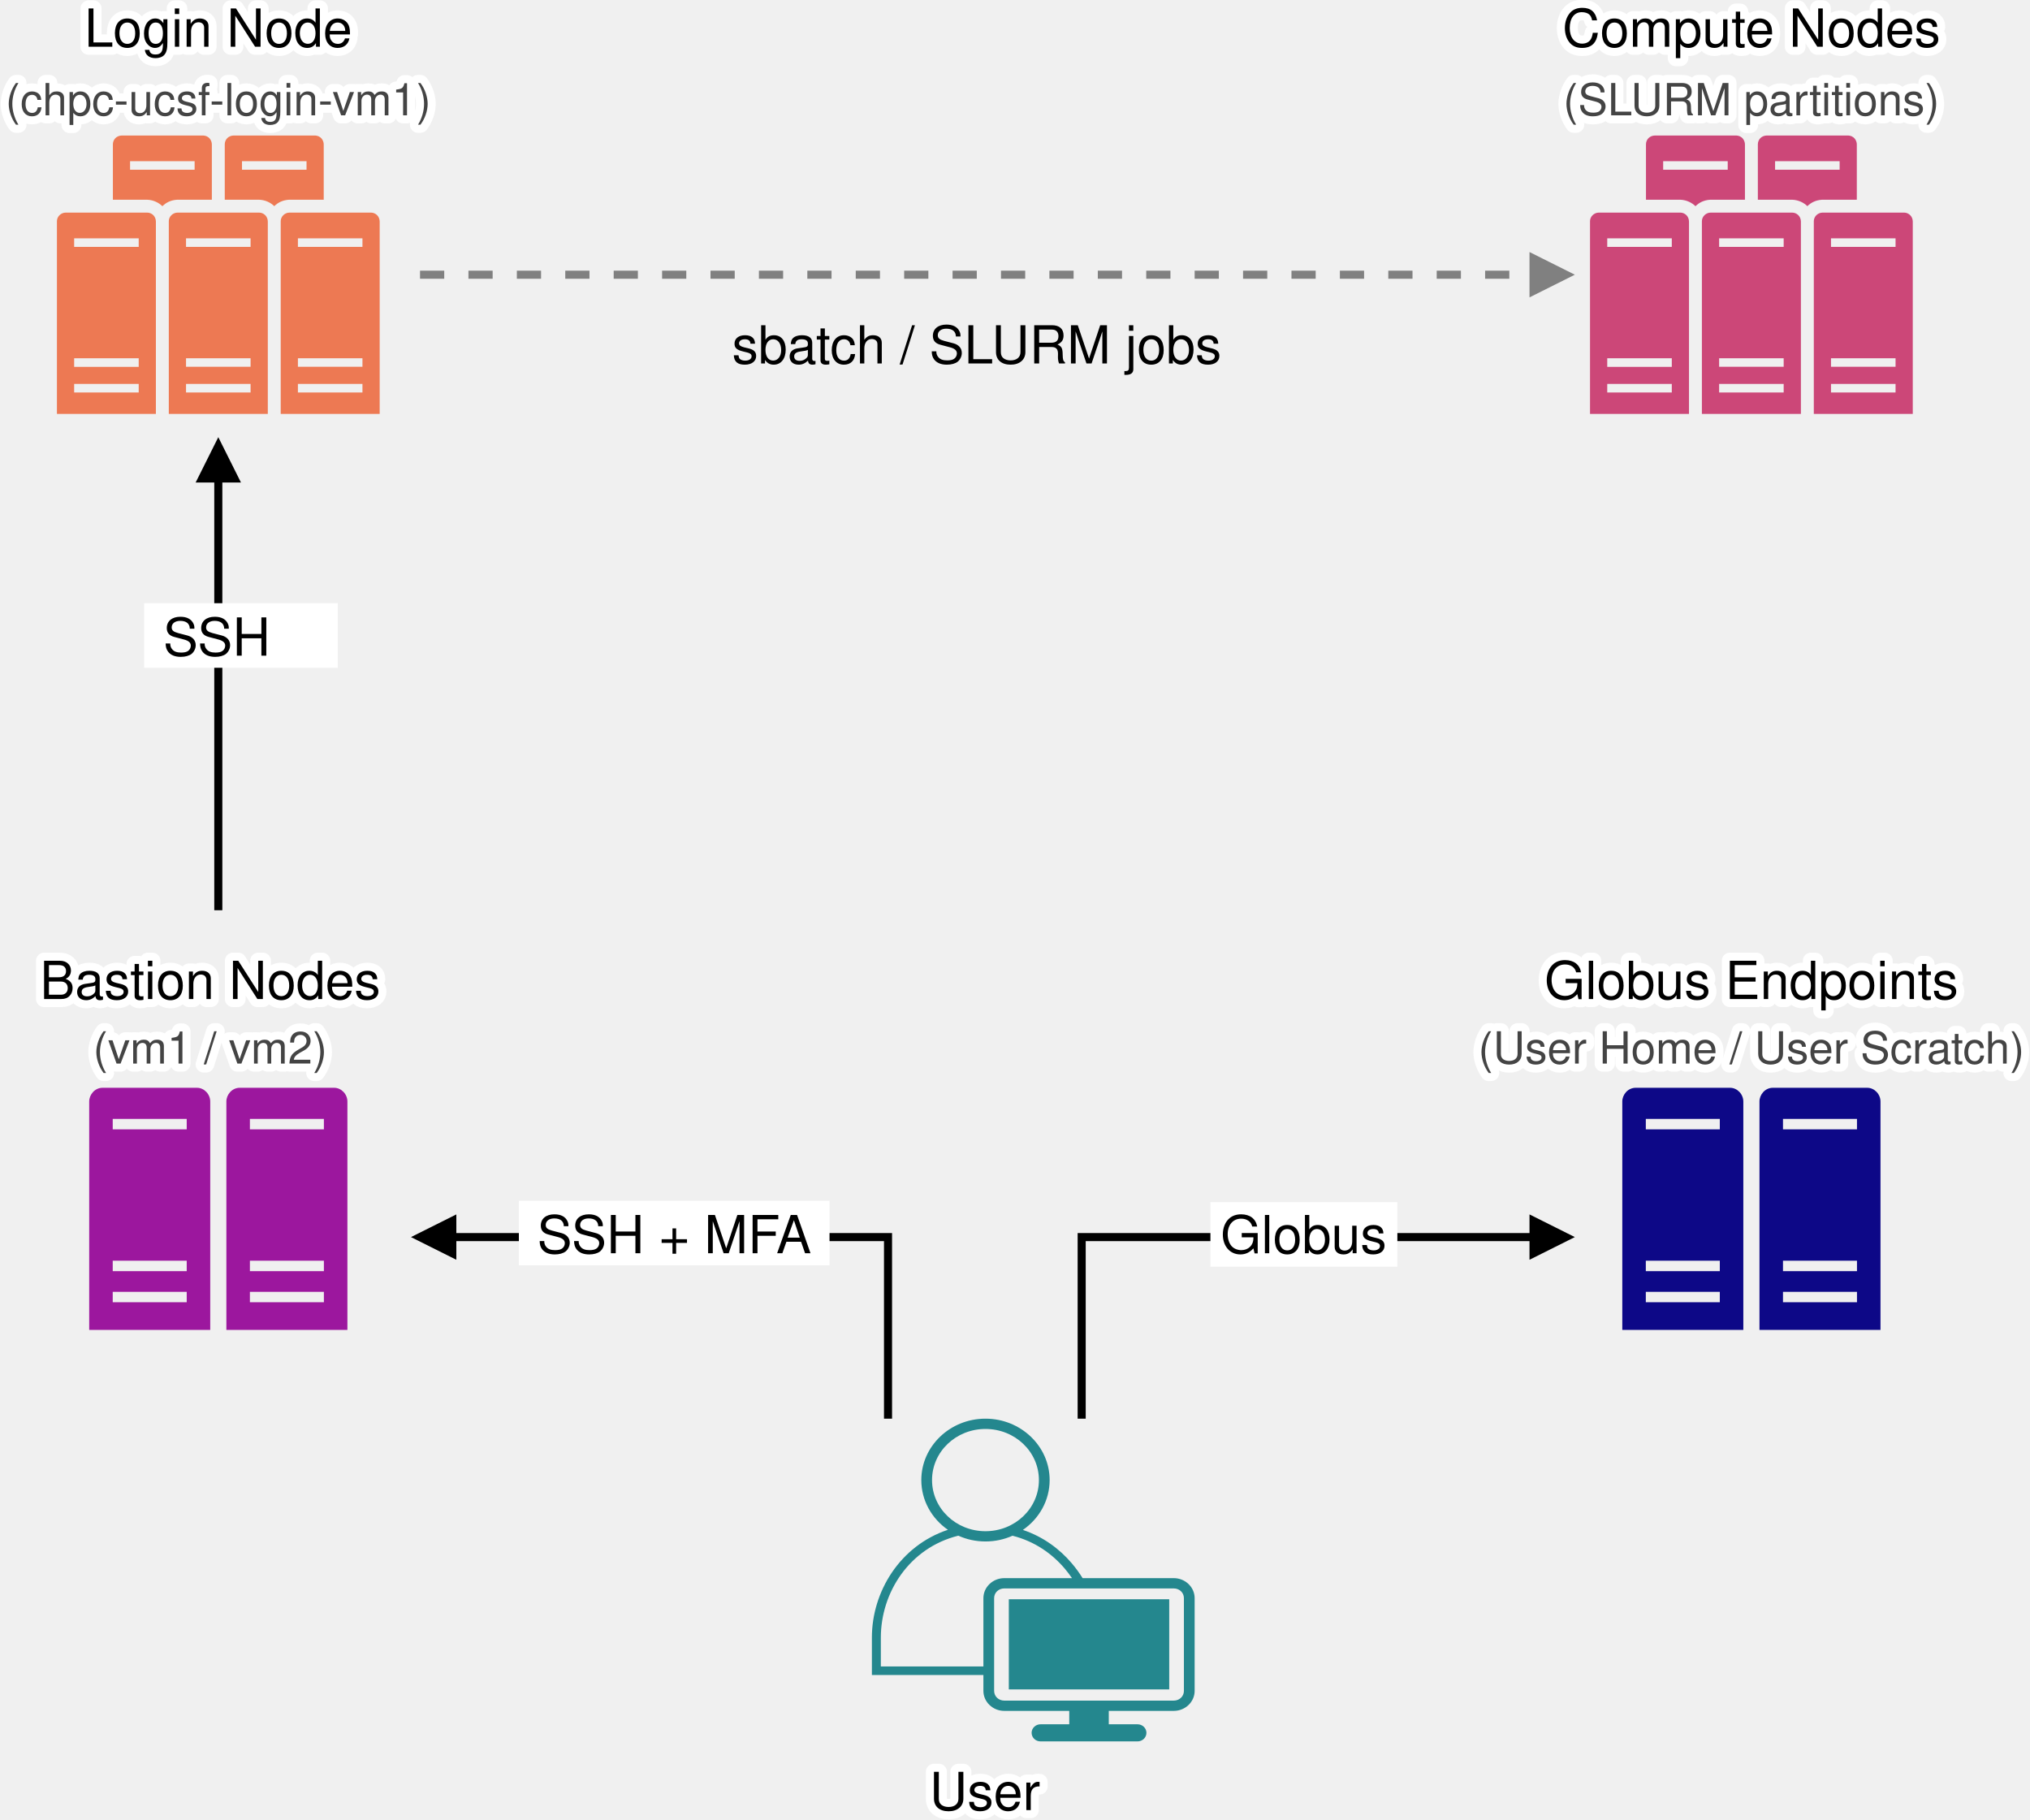
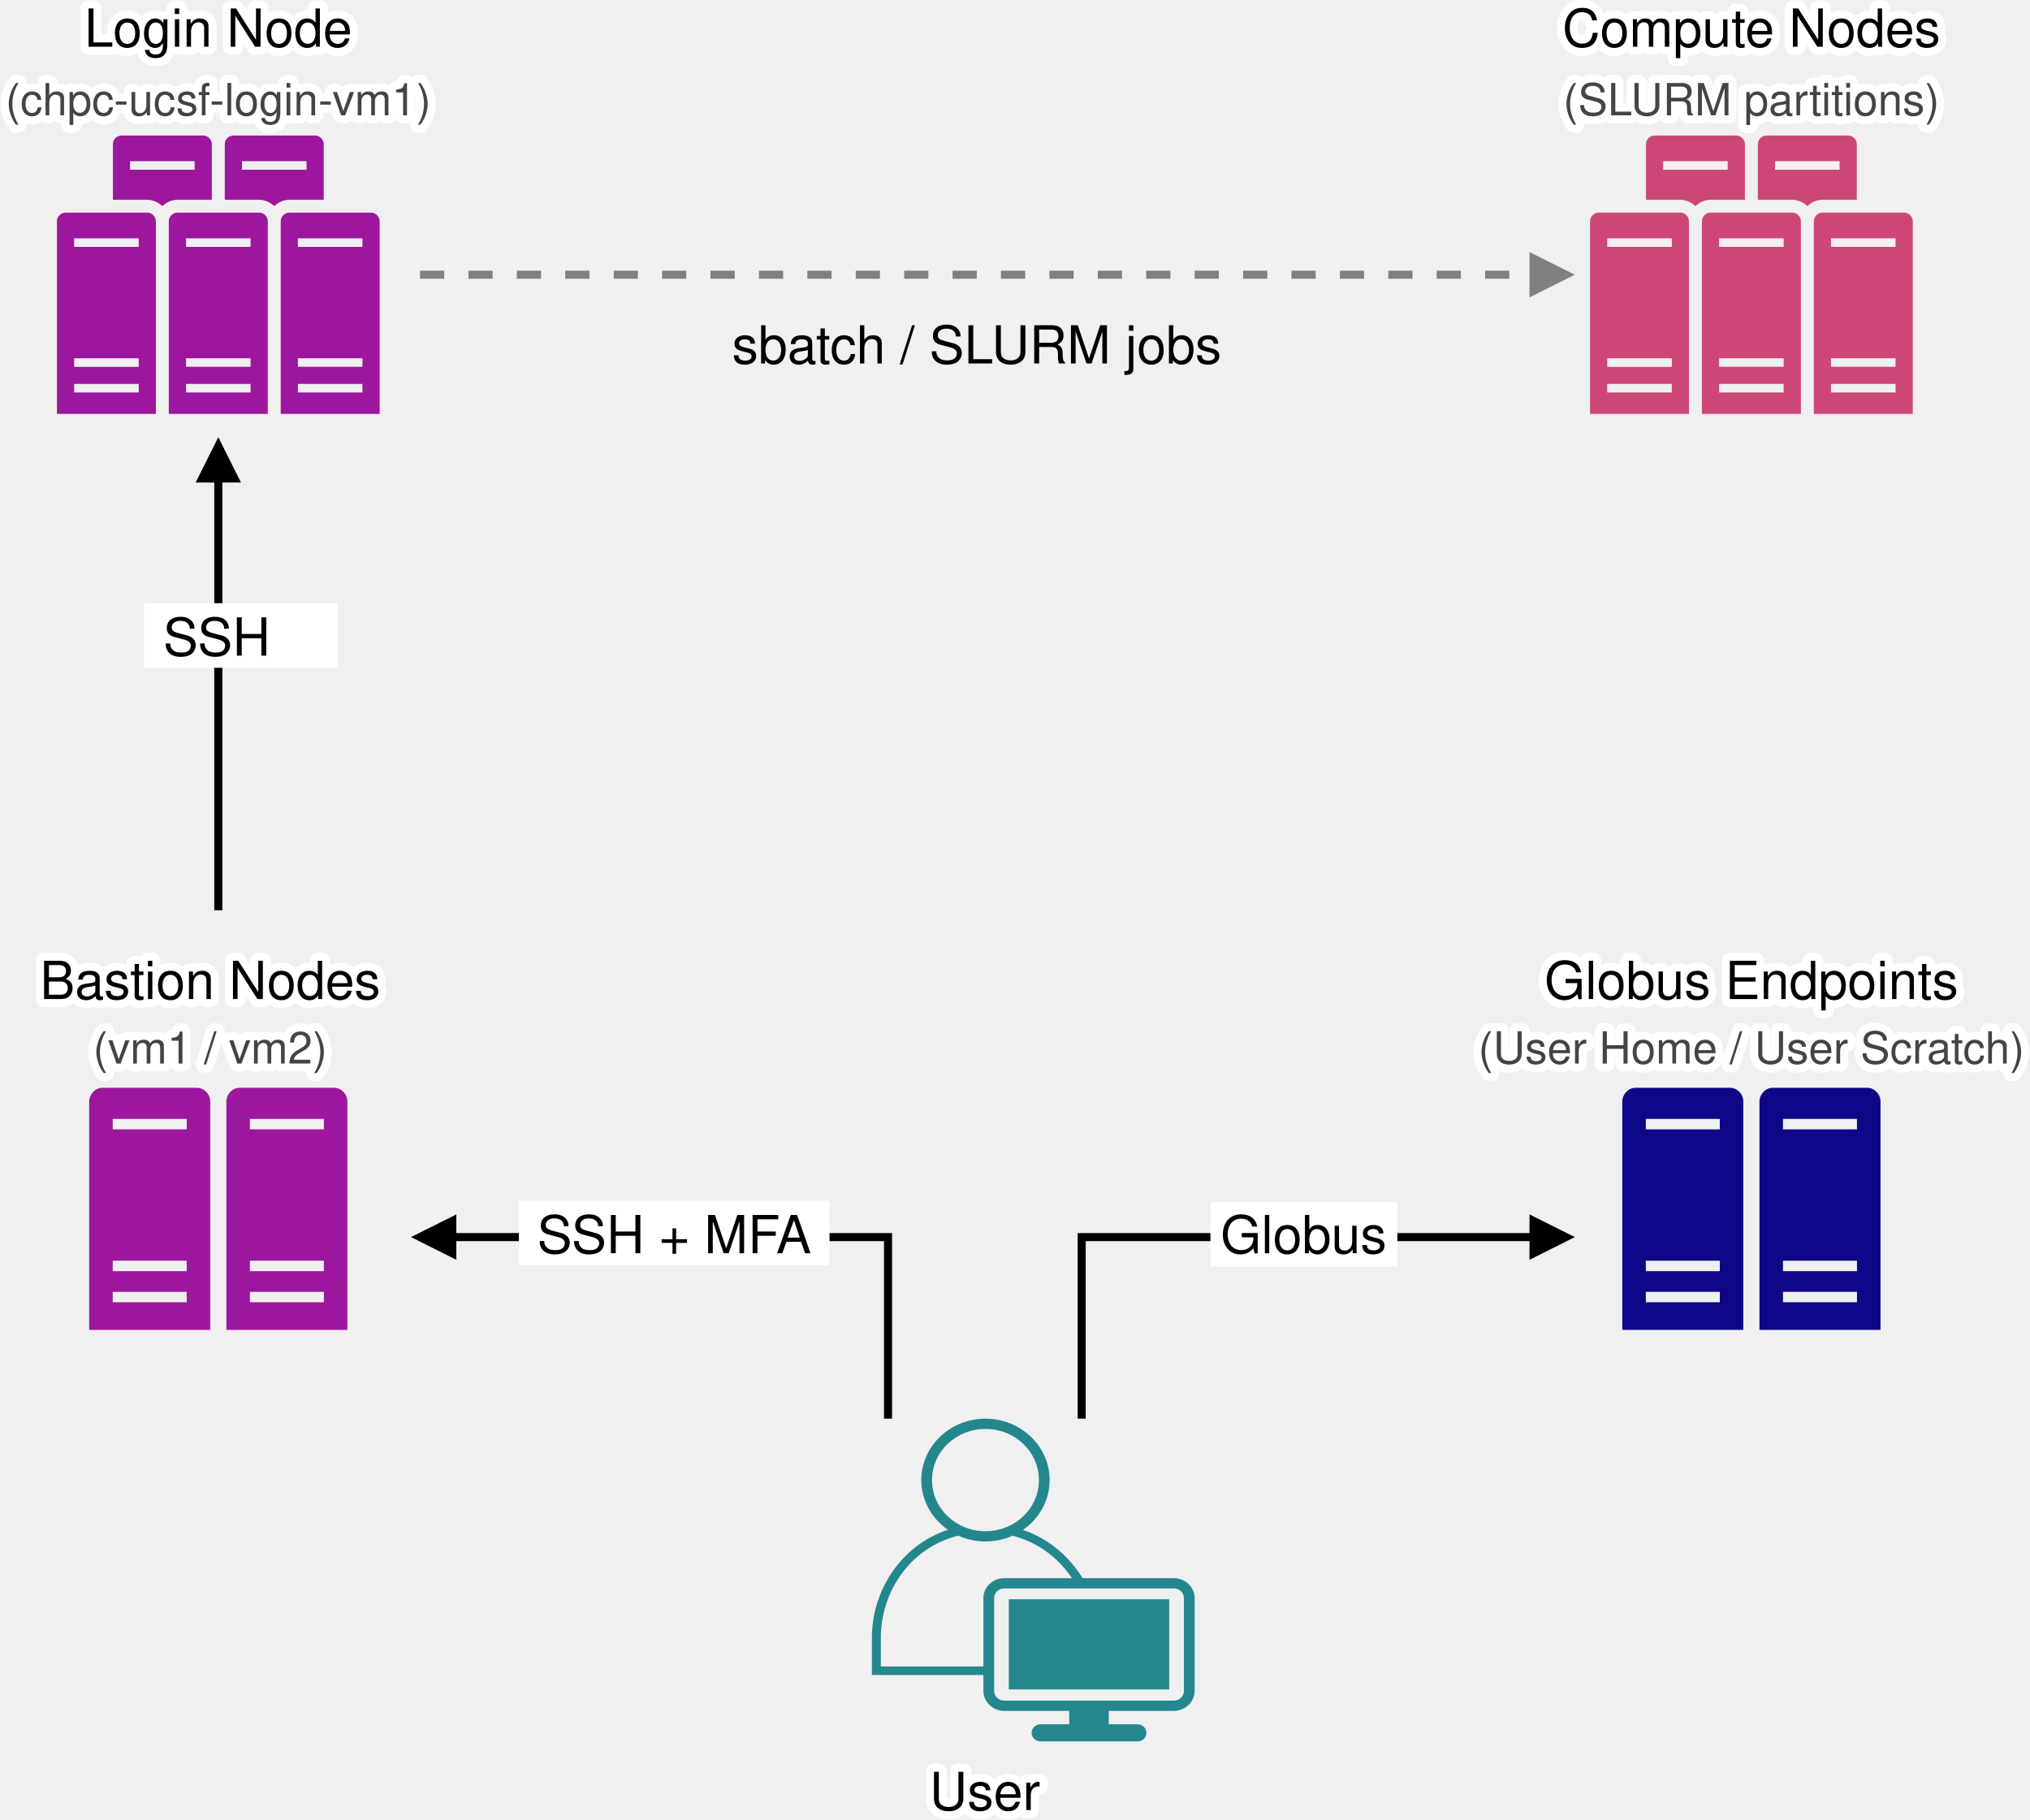
<svg xmlns="http://www.w3.org/2000/svg" version="1.1" width="503.166" height="450.839" viewBox="80 0 503.166 450.839" content="&lt;mxfile host=&quot;app.diagrams.net&quot; agent=&quot;Claude&quot; version=&quot;24.0.0&quot;&gt;&#10;  &lt;diagram name=&quot;CoreHPC&quot; id=&quot;corehpc-1&quot;&gt;&#10;    &lt;mxGraphModel dx=&quot;1422&quot; dy=&quot;800&quot; grid=&quot;1&quot; gridSize=&quot;10&quot; guides=&quot;1&quot; tooltips=&quot;1&quot;&#10;                  connect=&quot;1&quot; arrows=&quot;1&quot; fold=&quot;1&quot; page=&quot;1&quot; pageScale=&quot;1&quot;&#10;                  pageWidth=&quot;850&quot; pageHeight=&quot;1100&quot; math=&quot;0&quot; shadow=&quot;0&quot;&gt;&#10;      &lt;root&gt;&#10;        &lt;mxCell id=&quot;0&quot;/&gt;&#10;        &lt;mxCell id=&quot;1&quot; parent=&quot;0&quot;/&gt;&#10;        &lt;mxCell id=&quot;login&quot; value=&quot;Login Node&#10;(chpc-ucsf-login-vm1)&quot; style=&quot;sketch=0;pointerEvents=1;shadow=0;dashed=0;html=1;strokeColor=none;labelPosition=center;verticalLabelPosition=bottom;verticalAlign=top;outlineConnect=0;align=center;shape=mxgraph.office.servers.physical_host_farm;fillColor=#ED7953;fontSize=13;&quot; vertex=&quot;1&quot; parent=&quot;1&quot;&gt;&#10;          &lt;mxGeometry x=&quot;70&quot; y=&quot;70&quot; width=&quot;80&quot; height=&quot;69&quot; as=&quot;geometry&quot;/&gt;&#10;        &lt;/mxCell&gt;&#10;        &lt;mxCell id=&quot;compute&quot; value=&quot;Compute Nodes&#10;(SLURM partitions)&quot; style=&quot;sketch=0;pointerEvents=1;shadow=0;dashed=0;html=1;strokeColor=none;labelPosition=center;verticalLabelPosition=bottom;verticalAlign=top;outlineConnect=0;align=center;shape=mxgraph.office.servers.physical_host_farm;fillColor=#CC4778;fontSize=13;&quot; vertex=&quot;1&quot; parent=&quot;1&quot;&gt;&#10;          &lt;mxGeometry x=&quot;610&quot; y=&quot;70&quot; width=&quot;80&quot; height=&quot;69&quot; as=&quot;geometry&quot;/&gt;&#10;        &lt;/mxCell&gt;&#10;        &lt;mxCell id=&quot;bastion_g&quot; value=&quot;&quot; style=&quot;group;fontSize=13;&quot; vertex=&quot;1&quot; connectable=&quot;0&quot; parent=&quot;1&quot;&gt;&#10;          &lt;mxGeometry x=&quot;70&quot; y=&quot;230&quot; width=&quot;80&quot; height=&quot;88&quot; as=&quot;geometry&quot;/&gt;&#10;        &lt;/mxCell&gt;&#10;        &lt;mxCell id=&quot;bastion_g2&quot; value=&quot;&quot; style=&quot;group;fontSize=13;&quot; vertex=&quot;1&quot; connectable=&quot;0&quot; parent=&quot;bastion_g&quot;&gt;&#10;          &lt;mxGeometry x=&quot;0&quot; y=&quot;0&quot; width=&quot;64&quot; height=&quot;60&quot; as=&quot;geometry&quot;/&gt;&#10;        &lt;/mxCell&gt;&#10;        &lt;mxCell id=&quot;bastion_h1&quot; value=&quot;&quot; style=&quot;fontColor=#0066CC;verticalAlign=top;verticalLabelPosition=bottom;labelPosition=center;align=center;html=1;outlineConnect=0;fillColor=#9C179E;strokeColor=none;gradientColor=none;gradientDirection=north;strokeWidth=2;shape=mxgraph.office.servers.physical_host;sketch=0;pointerEvents=1;shadow=0;dashed=0;fontSize=13;&quot; vertex=&quot;1&quot; parent=&quot;bastion_g2&quot;&gt;&#10;          &lt;mxGeometry x=&quot;0&quot; y=&quot;0&quot; width=&quot;30&quot; height=&quot;60&quot; as=&quot;geometry&quot;/&gt;&#10;        &lt;/mxCell&gt;&#10;        &lt;mxCell id=&quot;bastion_h2&quot; value=&quot;&quot; style=&quot;fontColor=#0066CC;verticalAlign=top;verticalLabelPosition=bottom;labelPosition=center;align=center;html=1;outlineConnect=0;fillColor=#9C179E;strokeColor=none;gradientColor=none;gradientDirection=north;strokeWidth=2;shape=mxgraph.office.servers.physical_host;sketch=0;pointerEvents=1;shadow=0;dashed=0;fontSize=13;&quot; vertex=&quot;1&quot; parent=&quot;bastion_g2&quot;&gt;&#10;          &lt;mxGeometry x=&quot;34&quot; y=&quot;0&quot; width=&quot;30&quot; height=&quot;60&quot; as=&quot;geometry&quot;/&gt;&#10;        &lt;/mxCell&gt;&#10;        &lt;mxCell id=&quot;bastion_lbl&quot; value=&quot;Bastion Nodes&#10;(vm1 / vm2)&quot; style=&quot;text;html=1;strokeColor=none;fillColor=none;align=center;verticalAlign=middle;whiteSpace=wrap;rounded=0;fontSize=13;&quot; vertex=&quot;1&quot; parent=&quot;bastion_g&quot;&gt;&#10;          &lt;mxGeometry x=&quot;-7&quot; y=&quot;63&quot; width=&quot;90&quot; height=&quot;30&quot; as=&quot;geometry&quot;/&gt;&#10;        &lt;/mxCell&gt;&#10;        &lt;mxCell id=&quot;globus_g&quot; value=&quot;&quot; style=&quot;group;fontSize=13;&quot; vertex=&quot;1&quot; connectable=&quot;0&quot; parent=&quot;1&quot;&gt;&#10;          &lt;mxGeometry x=&quot;610&quot; y=&quot;230&quot; width=&quot;80&quot; height=&quot;93&quot; as=&quot;geometry&quot;/&gt;&#10;        &lt;/mxCell&gt;&#10;        &lt;mxCell id=&quot;globus_g2&quot; value=&quot;&quot; style=&quot;group;fontSize=13;&quot; vertex=&quot;1&quot; connectable=&quot;0&quot; parent=&quot;globus_g&quot;&gt;&#10;          &lt;mxGeometry x=&quot;0&quot; y=&quot;0&quot; width=&quot;64&quot; height=&quot;60&quot; as=&quot;geometry&quot;/&gt;&#10;        &lt;/mxCell&gt;&#10;        &lt;mxCell id=&quot;globus_h1&quot; value=&quot;&quot; style=&quot;fontColor=#0066CC;verticalAlign=top;verticalLabelPosition=bottom;labelPosition=center;align=center;html=1;outlineConnect=0;fillColor=#0d0887;strokeColor=none;gradientColor=none;gradientDirection=north;strokeWidth=2;shape=mxgraph.office.servers.physical_host;sketch=0;pointerEvents=1;shadow=0;dashed=0;fontSize=13;&quot; vertex=&quot;1&quot; parent=&quot;globus_g2&quot;&gt;&#10;          &lt;mxGeometry x=&quot;0&quot; y=&quot;0&quot; width=&quot;30&quot; height=&quot;60&quot; as=&quot;geometry&quot;/&gt;&#10;        &lt;/mxCell&gt;&#10;        &lt;mxCell id=&quot;globus_h2&quot; value=&quot;&quot; style=&quot;fontColor=#0066CC;verticalAlign=top;verticalLabelPosition=bottom;labelPosition=center;align=center;html=1;outlineConnect=0;fillColor=#0d0887;strokeColor=none;gradientColor=none;gradientDirection=north;strokeWidth=2;shape=mxgraph.office.servers.physical_host;sketch=0;pointerEvents=1;shadow=0;dashed=0;fontSize=13;&quot; vertex=&quot;1&quot; parent=&quot;globus_g2&quot;&gt;&#10;          &lt;mxGeometry x=&quot;34&quot; y=&quot;0&quot; width=&quot;30&quot; height=&quot;60&quot; as=&quot;geometry&quot;/&gt;&#10;        &lt;/mxCell&gt;&#10;        &lt;mxCell id=&quot;globus_lbl&quot; value=&quot;Globus Endpoints&#10;(User Home / User Scratch)&quot; style=&quot;text;html=1;strokeColor=none;fillColor=none;align=center;verticalAlign=middle;whiteSpace=wrap;rounded=0;fontSize=13;&quot; vertex=&quot;1&quot; parent=&quot;globus_g&quot;&gt;&#10;          &lt;mxGeometry x=&quot;-10&quot; y=&quot;63&quot; width=&quot;110&quot; height=&quot;30&quot; as=&quot;geometry&quot;/&gt;&#10;        &lt;/mxCell&gt;&#10;        &lt;mxCell id=&quot;user&quot; value=&quot;User&quot; style=&quot;points=[[0.35,0,0],[0.98,0.51,0],[1,0.71,0],[0.67,1,0],[0,0.795,0],[0,0.65,0]];verticalLabelPosition=bottom;sketch=0;html=1;verticalAlign=top;aspect=fixed;align=center;pointerEvents=1;shape=mxgraph.cisco19.user;fillColor=#24878e;strokeColor=#24878e;fontSize=13;&quot; vertex=&quot;1&quot; parent=&quot;1&quot;&gt;&#10;          &lt;mxGeometry x=&quot;340&quot; y=&quot;380&quot; width=&quot;80&quot; height=&quot;80&quot; as=&quot;geometry&quot;/&gt;&#10;        &lt;/mxCell&gt;&#10;        &lt;mxCell id=&quot;e_user_bastion&quot; style=&quot;edgeStyle=orthogonalEdgeStyle;rounded=1;orthogonalLoop=1;jettySize=auto;html=1;curved=0;strokeWidth=2;fontSize=13;&quot; edge=&quot;1&quot; parent=&quot;1&quot; source=&quot;user&quot; target=&quot;bastion_g&quot;&gt;&#10;          &lt;mxGeometry relative=&quot;1&quot; as=&quot;geometry&quot;&gt;&#10;          &lt;/mxGeometry&gt;&#10;        &lt;/mxCell&gt;&#10;        &lt;mxCell id=&quot;e_user_bastion_lbl&quot; value=&quot;SSH + MFA&quot; style=&quot;edgeLabel;html=1;align=center;verticalAlign=middle;resizable=0;points=[];fontSize=13;background=#ffffff;&quot; vertex=&quot;1&quot; connectable=&quot;0&quot; parent=&quot;e_user_bastion&quot;&gt;&#10;          &lt;mxGeometry relative=&quot;1&quot; as=&quot;geometry&quot;&gt;&lt;mxPoint as=&quot;offset&quot;/&gt;&lt;/mxGeometry&gt;&#10;        &lt;/mxCell&gt;&#10;        &lt;mxCell id=&quot;e_user_globus&quot; style=&quot;edgeStyle=orthogonalEdgeStyle;rounded=1;orthogonalLoop=1;jettySize=auto;html=1;curved=0;strokeWidth=2;fontSize=13;&quot; edge=&quot;1&quot; parent=&quot;1&quot; source=&quot;user&quot; target=&quot;globus_g&quot;&gt;&#10;          &lt;mxGeometry relative=&quot;1&quot; as=&quot;geometry&quot;&gt;&#10;          &lt;/mxGeometry&gt;&#10;        &lt;/mxCell&gt;&#10;        &lt;mxCell id=&quot;e_user_globus_lbl&quot; value=&quot;Globus&quot; style=&quot;edgeLabel;html=1;align=center;verticalAlign=middle;resizable=0;points=[];fontSize=13;background=#ffffff;&quot; vertex=&quot;1&quot; connectable=&quot;0&quot; parent=&quot;e_user_globus&quot;&gt;&#10;          &lt;mxGeometry relative=&quot;1&quot; as=&quot;geometry&quot;&gt;&lt;mxPoint as=&quot;offset&quot;/&gt;&lt;/mxGeometry&gt;&#10;        &lt;/mxCell&gt;&#10;        &lt;mxCell id=&quot;e_bastion_login&quot; style=&quot;edgeStyle=orthogonalEdgeStyle;rounded=1;orthogonalLoop=1;jettySize=auto;html=1;curved=0;strokeWidth=2;fontSize=13;&quot; edge=&quot;1&quot; parent=&quot;1&quot; source=&quot;bastion_g&quot; target=&quot;login&quot;&gt;&#10;          &lt;mxGeometry relative=&quot;1&quot; as=&quot;geometry&quot;&gt;&#10;          &lt;/mxGeometry&gt;&#10;        &lt;/mxCell&gt;&#10;        &lt;mxCell id=&quot;e_bastion_login_lbl&quot; value=&quot;SSH&quot; style=&quot;edgeLabel;html=1;align=center;verticalAlign=middle;resizable=0;points=[];fontSize=13;background=#ffffff;&quot; vertex=&quot;1&quot; connectable=&quot;0&quot; parent=&quot;e_bastion_login&quot;&gt;&#10;          &lt;mxGeometry relative=&quot;1&quot; as=&quot;geometry&quot;&gt;&lt;mxPoint as=&quot;offset&quot;/&gt;&lt;/mxGeometry&gt;&#10;        &lt;/mxCell&gt;&#10;        &lt;mxCell id=&quot;e_login_compute&quot; style=&quot;edgeStyle=orthogonalEdgeStyle;rounded=1;orthogonalLoop=1;jettySize=auto;html=1;curved=0;strokeWidth=2;fillColor=#f8cecc;strokeColor=#808080;fontSize=13;dashed=1;&quot; edge=&quot;1&quot; parent=&quot;1&quot; source=&quot;login&quot; target=&quot;compute&quot;&gt;&#10;          &lt;mxGeometry relative=&quot;1&quot; as=&quot;geometry&quot;&gt;&#10;          &lt;/mxGeometry&gt;&#10;        &lt;/mxCell&gt;&#10;        &lt;mxCell id=&quot;e_login_compute_lbl&quot; value=&quot;sbatch / SLURM jobs&quot; style=&quot;edgeLabel;html=1;align=center;verticalAlign=middle;resizable=0;points=[];fontSize=13;background=#ffffff;&quot; vertex=&quot;1&quot; connectable=&quot;0&quot; parent=&quot;e_login_compute&quot;&gt;&#10;          &lt;mxGeometry relative=&quot;1&quot; as=&quot;geometry&quot;&gt;&lt;mxPoint as=&quot;offset&quot;/&gt;&lt;/mxGeometry&gt;&#10;        &lt;/mxCell&gt;&#10;      &lt;/root&gt;&#10;    &lt;/mxGraphModel&gt;&#10;  &lt;/diagram&gt;&#10;&lt;/mxfile&gt;" id="svg28">
  <defs id="defs28" />
-   <g transform="translate(94.11035,-14.92138)" id="g1">
-     <path d="m 45.87,56.99 h 16 v -2.12 h -16 z M 41.6,64.42 V 50.69 c 0,-1.16 0.88,-2.19 2.3,-2.19 h 19.9 c 1.78,0 2.33,1.39 2.33,2.22 v 13.7 H 57.5 c -1.55,0.1 -2.72,0.7 -3.63,1.59 -0.82,-0.81 -2.12,-1.53 -3.74,-1.59 z M 18.13,56.99 h 16 v -2.12 h -16 z m -4.26,7.43 V 50.69 c 0,-1.16 0.88,-2.19 2.3,-2.19 h 19.9 c 1.78,0 2.33,1.39 2.33,2.22 v 13.7 h -8.63 c -1.55,0.1 -2.72,0.7 -3.63,1.6 -0.82,-0.8 -2.12,-1.54 -3.74,-1.6 z M 59.73,76.1 h 16 v -2.12 h -16 z m 0,29.72 h 16 v -2.12 h -16 z m 0,6.37 h 16 v -2.12 h -16 z m -4.26,5.31 V 69.73 c 0,-1.13 0.98,-2.11 2.16,-2.12 h 20.21 c 1.12,0 2.16,0.9 2.16,2.23 V 117.5 Z M 32,76.1 H 48 V 73.98 H 32 Z m 0,29.72 H 48 V 103.7 H 32 Z m 0,6.37 h 16 v -2.12 H 32 Z m -4.27,5.31 V 69.73 c 0,-1.13 0.98,-2.11 2.17,-2.12 h 20.2 c 1.13,0 2.17,0.9 2.17,2.23 V 117.5 Z M 4.27,76.1 h 16 v -2.12 h -16 z m 0,29.74 h 16 v -2.13 h -16 z m 0,6.35 h 16 v -2.12 h -16 z M 0,117.5 V 69.73 c 0,-1.12 0.98,-2.11 2.16,-2.12 h 20.21 c 1.13,0 2.16,0.9 2.16,2.23 v 47.66 z" fill="#ed7953" stroke="none" id="path1" />
+   <g transform="translate(94.11035,-14.92138)" id="g1" style="fill:#9c179e;fill-opacity:1">
+     <path d="m 45.87,56.99 h 16 v -2.12 h -16 z M 41.6,64.42 V 50.69 c 0,-1.16 0.88,-2.19 2.3,-2.19 h 19.9 c 1.78,0 2.33,1.39 2.33,2.22 v 13.7 H 57.5 c -1.55,0.1 -2.72,0.7 -3.63,1.59 -0.82,-0.81 -2.12,-1.53 -3.74,-1.59 z M 18.13,56.99 h 16 v -2.12 h -16 z m -4.26,7.43 V 50.69 c 0,-1.16 0.88,-2.19 2.3,-2.19 h 19.9 c 1.78,0 2.33,1.39 2.33,2.22 v 13.7 h -8.63 c -1.55,0.1 -2.72,0.7 -3.63,1.6 -0.82,-0.8 -2.12,-1.54 -3.74,-1.6 z M 59.73,76.1 h 16 v -2.12 h -16 z m 0,29.72 h 16 v -2.12 h -16 z m 0,6.37 h 16 v -2.12 h -16 z m -4.26,5.31 V 69.73 c 0,-1.13 0.98,-2.11 2.16,-2.12 h 20.21 c 1.12,0 2.16,0.9 2.16,2.23 V 117.5 Z M 32,76.1 H 48 V 73.98 H 32 Z m 0,29.72 H 48 V 103.7 H 32 Z m 0,6.37 h 16 v -2.12 H 32 Z m -4.27,5.31 V 69.73 c 0,-1.13 0.98,-2.11 2.17,-2.12 h 20.2 c 1.13,0 2.17,0.9 2.17,2.23 V 117.5 Z M 4.27,76.1 h 16 v -2.12 h -16 z m 0,29.74 h 16 v -2.13 h -16 z m 0,6.35 h 16 v -2.12 h -16 z M 0,117.5 V 69.73 c 0,-1.12 0.98,-2.11 2.16,-2.12 h 20.21 c 1.13,0 2.16,0.9 2.16,2.23 v 47.66 z" fill="#ed7953" stroke="none" id="path1" style="fill:#9c179e;fill-opacity:1" />
  </g>
  <g transform="translate(144.1104,-4.421383)" id="g2">
    <path d="m 375.87,46.49 h 16 v -2.12 h -16 z m -4.27,7.43 V 40.19 c 0,-1.16 0.88,-2.19 2.3,-2.19 h 19.9 c 1.78,0 2.33,1.39 2.33,2.22 v 13.7 h -8.63 c -1.55,0.1 -2.72,0.7 -3.63,1.59 -0.82,-0.81 -2.12,-1.53 -3.74,-1.59 z m -23.47,-7.43 h 16 v -2.12 h -16 z m -4.26,7.43 V 40.19 c 0,-1.16 0.88,-2.19 2.3,-2.19 h 19.9 c 1.78,0 2.33,1.39 2.33,2.22 v 13.7 h -8.63 c -1.55,0.1 -2.72,0.7 -3.63,1.6 -0.82,-0.8 -2.12,-1.54 -3.74,-1.6 z m 45.86,11.68 h 16 v -2.12 h -16 z m 0,29.72 h 16 V 93.2 h -16 z m 0,6.37 h 16 v -2.12 h -16 z M 385.47,107 V 59.23 c 0,-1.13 0.98,-2.11 2.16,-2.12 h 20.21 c 1.12,0 2.16,0.9 2.16,2.23 V 107 Z M 362,65.6 h 16 v -2.12 h -16 z m 0,29.72 h 16 V 93.2 h -16 z m 0,6.37 h 16 V 99.57 H 362 Z M 357.73,107 V 59.23 c 0,-1.13 0.98,-2.11 2.17,-2.12 h 20.2 c 1.13,0 2.17,0.9 2.17,2.23 V 107 Z M 334.27,65.6 h 16 v -2.12 h -16 z m 0,29.74 h 16 v -2.13 h -16 z m 0,6.35 h 16 v -2.12 h -16 z M 330,107 V 59.23 c 0,-1.12 0.98,-2.11 2.16,-2.12 h 20.21 c 1.13,0 2.16,0.9 2.16,2.23 V 107 Z" fill="#cc4778" stroke="none" id="path2" />
  </g>
  <g transform="translate(114.1103,94.57862)" id="g7">
    <path d="m 210.15,257 c -8.77,0 -15.9,6.83 -15.9,15.22 0,5.06 2.6,9.56 6.59,12.32 C 188.95,288.5 182,299.89 182,311.25 v 9.27 h 1.11 26.53 v 3.94 c 0,2.73 2.33,4.96 5.18,4.96 h 16.1 v 3.32 h -7.08 c -1.24,-0.02 -2.25,0.94 -2.25,2.12 0,1.18 1.01,2.14 2.25,2.12 h 23.96 c 1.24,0.02 2.25,-0.94 2.25,-2.12 0,-1.18 -1.01,-2.14 -2.25,-2.12 h -7.08 v -3.32 h 16.1 c 2.85,0 5.18,-2.23 5.18,-4.96 v -22.98 c 0,-2.73 -2.33,-4.96 -5.18,-4.96 h -22.59 c -0.79,-1.27 -1.7,-2.53 -2.73,-3.73 -2.96,-3.47 -6.98,-6.51 -12.07,-8.22 4.01,-2.77 6.63,-7.27 6.63,-12.35 0,-8.39 -7.14,-15.22 -15.91,-15.22 z m 0,2.55 c 7.33,0 13.25,5.65 13.25,12.67 0,7.01 -5.92,12.67 -13.25,12.67 -7.33,0 -13.24,-5.66 -13.24,-12.67 0,-7.02 5.91,-12.67 13.24,-12.67 z M 203.42,286 c 2.05,0.92 4.33,1.43 6.73,1.43 2.4,0 4.67,-0.51 6.71,-1.42 5.57,1.41 9.82,4.49 12.92,8.12 0.66,0.78 1.27,1.58 1.82,2.39 h -16.78 c -2.85,0 -5.18,2.23 -5.18,4.96 v 16.92 h -25.42 v -7.15 c 0,-11.13 7.05,-22.24 19.2,-25.25 z m 11.4,13.07 h 42 c 1.42,0 2.52,1.05 2.52,2.41 v 22.98 c 0,1.36 -1.1,2.41 -2.52,2.41 h -42 c -1.42,0 -2.52,-1.05 -2.52,-2.41 v -22.98 c 0,-1.36 1.1,-2.41 2.52,-2.41 z m 1.12,2.68 v 22.35 h 39.76 v -22.35 z" fill="#24878e" stroke="none" id="path7" />
  </g>
  <g id="g8" transform="translate(24.11035,-36.42138)">
    <g id="g38" transform="translate(0,76)">
      <g transform="translate(-4,73)" id="g3">
        <path d="m 87.83,167.3 h 18.34 v -2.59 H 87.83 Z m 0,35.14 h 18.34 v -2.58 H 87.83 Z M 82,217 v -56.62 c 0,-1.64 1.36,-3.38 3.31,-3.38 h 23.41 c 1.78,0 3.28,1.59 3.28,3.41 V 217 Z m 5.83,-6.86 h 18.34 v -2.57 H 87.83 Z" fill="#9c179e" stroke="none" id="path3" />
      </g>
      <g transform="translate(-4,73)" id="g4">
        <path d="m 121.83,167.3 h 18.34 v -2.59 h -18.34 z m 0,35.14 h 18.34 v -2.58 H 121.83 Z M 116,217 v -56.62 c 0,-1.64 1.36,-3.38 3.31,-3.38 h 23.41 c 1.78,0 3.28,1.59 3.28,3.41 V 217 Z m 5.83,-6.86 h 18.34 v -2.57 h -18.34 z" fill="#9c179e" stroke="none" id="path4" />
      </g>
    </g>
    <g id="g28" transform="translate(-2,-24)">
      <text x="110" y="308" text-anchor="middle" font-family="Helvetica, Arial, sans-serif" font-size="13px" font-weight="normal" fill="#000000" stroke="#ffffff" stroke-width="4" stroke-linejoin="round" paint-order="stroke fill" id="text20">Bastion Nodes</text>
      <text x="110" y="324" text-anchor="middle" font-family="Helvetica, Arial, sans-serif" font-size="11px" font-weight="normal" fill="#444444" stroke="#ffffff" stroke-width="4" stroke-linejoin="round" paint-order="stroke fill" id="text21">(vm1 / vm2)</text>
    </g>
  </g>
  <path d="m 300.11,351.579 v -45 h -108" fill="none" stroke="#000000" stroke-width="2" stroke-miterlimit="10" id="path8" />
  <path d="m 184.11,306.579 8,-4 c 0,0 0,2.667 0,4 0,1.333 0,4 0,4 z" fill="#000000" stroke="#000000" stroke-width="2" stroke-miterlimit="10" id="path9" />
  <g id="g33" transform="translate(14.11035,-28.42138)">
    <rect x="194.5" y="326" width="77" height="16" fill="#ffffff" stroke="none" id="rect9" />
    <text x="233" y="339" text-anchor="middle" font-family="Helvetica, Arial, sans-serif" font-size="13px" fill="#000000" id="text9">SSH + MFA</text>
  </g>
  <path d="m 348.11,351.579 v -45 h 112" fill="none" stroke="#000000" stroke-width="2" stroke-miterlimit="10" id="path10" />
  <path d="m 468.11,306.579 -8,4 v -4 -4 z" fill="#000000" stroke="#000000" stroke-width="2" stroke-miterlimit="10" id="path11" />
  <rect x="380.024" y="297.926" width="46.332" height="16" fill="#ffffff" stroke="none" id="rect11" style="stroke-width:0.91" />
  <text x="403.11" y="310.579" text-anchor="middle" font-family="Helvetica, Arial, sans-serif" font-size="13px" fill="#000000" id="text11">Globus</text>
  <g id="g41" transform="translate(24.11035,-28.42138)">
    <path d="M 110,254 V 139" fill="none" stroke="#000000" stroke-width="2" stroke-miterlimit="10" id="path12" />
    <path d="m 110,139 4,8 h -4 -4 z" fill="#000000" stroke="#000000" stroke-width="2" stroke-miterlimit="10" id="path13" />
  </g>
  <rect x="115.728" y="149.49" width="48" height="16" fill="#ffffff" stroke="none" id="rect13" />
  <text x="133.728" y="162.49" text-anchor="middle" font-family="Helvetica, Arial, sans-serif" font-size="13px" fill="#000000" id="text13">SSH</text>
  <path d="m 184.11,68.079 h 276" fill="none" stroke="#808080" stroke-width="2" stroke-miterlimit="10" stroke-dasharray="6, 6" id="path14" />
  <path d="m 468.11,68.079 -8,4 v -4 -4 z" fill="#808080" stroke="#808080" stroke-width="2" stroke-miterlimit="10" id="path15" />
  <text x="322.11" y="90.079" text-anchor="middle" font-family="Helvetica, Arial, sans-serif" font-size="13px" fill="#000000" id="text15">sbatch / SLURM jobs</text>
  <g id="g32" transform="translate(24.11035,-144.4214)">
    <text x="110" y="156" text-anchor="middle" font-family="Helvetica, Arial, sans-serif" font-size="13px" font-weight="normal" fill="#000000" stroke="#ffffff" stroke-width="4" stroke-linejoin="round" paint-order="stroke fill" id="text16">Login Node</text>
    <text x="110" y="173" text-anchor="middle" font-family="Helvetica, Arial, sans-serif" font-size="11px" font-weight="normal" fill="#444444" stroke="#ffffff" stroke-width="4" stroke-linejoin="round" paint-order="stroke fill" id="text17">(chpc-ucsf-login-vm1)</text>
  </g>
  <g id="g31" transform="translate(-135.8896,-144.4214)">
    <text x="650" y="156" text-anchor="middle" font-family="Helvetica, Arial, sans-serif" font-size="13px" font-weight="normal" fill="#000000" stroke="#ffffff" stroke-width="4" stroke-linejoin="round" paint-order="stroke fill" id="text18">Compute Nodes</text>
    <g id="g30">
      <text x="650" y="173" text-anchor="middle" font-family="Helvetica, Arial, sans-serif" font-size="11px" font-weight="normal" fill="#444444" stroke="#ffffff" stroke-width="4" stroke-linejoin="round" paint-order="stroke fill" id="text19">(SLURM partitions)</text>
    </g>
  </g>
  <g id="g40" transform="translate(-135.8896,39.57862)">
    <g id="g39">
      <g transform="translate(335,73)" id="g5">
        <path d="m 288.83,167.3 h 18.34 v -2.59 h -18.34 z m 0,35.14 h 18.34 v -2.58 H 288.83 Z M 283,217 v -56.62 c 0,-1.64 1.36,-3.38 3.31,-3.38 h 23.41 c 1.78,0 3.28,1.59 3.28,3.41 V 217 Z m 5.83,-6.86 h 18.34 v -2.57 h -18.34 z" fill="#0d0887" stroke="none" id="path5" />
      </g>
      <g transform="translate(335,73)" id="g6">
        <path d="m 322.83,167.3 h 18.34 v -2.59 h -18.34 z m 0,35.14 h 18.34 v -2.58 H 322.83 Z M 317,217 v -56.62 c 0,-1.64 1.36,-3.38 3.31,-3.38 h 23.41 c 1.78,0 3.28,1.59 3.28,3.41 V 217 Z m 5.83,-6.86 h 18.34 v -2.57 h -18.34 z" fill="#0d0887" stroke="none" id="path6" />
      </g>
    </g>
    <g id="g29" transform="translate(0,-100)">
      <text x="650" y="308" text-anchor="middle" font-family="Helvetica, Arial, sans-serif" font-size="13px" font-weight="normal" fill="#000000" stroke="#ffffff" stroke-width="4" stroke-linejoin="round" paint-order="stroke fill" id="text22">Globus Endpoints</text>
      <text x="650" y="324" text-anchor="middle" font-family="Helvetica, Arial, sans-serif" font-size="11px" font-weight="normal" fill="#444444" stroke="#ffffff" stroke-width="4" stroke-linejoin="round" paint-order="stroke fill" id="text23">(User Home / User Scratch)</text>
    </g>
  </g>
  <text x="324.11" y="448.579" text-anchor="middle" font-family="Helvetica, Arial, sans-serif" font-size="13px" font-weight="normal" fill="#000000" stroke="#ffffff" stroke-width="4" stroke-linejoin="round" paint-order="stroke fill" id="text24">User</text>
</svg>
